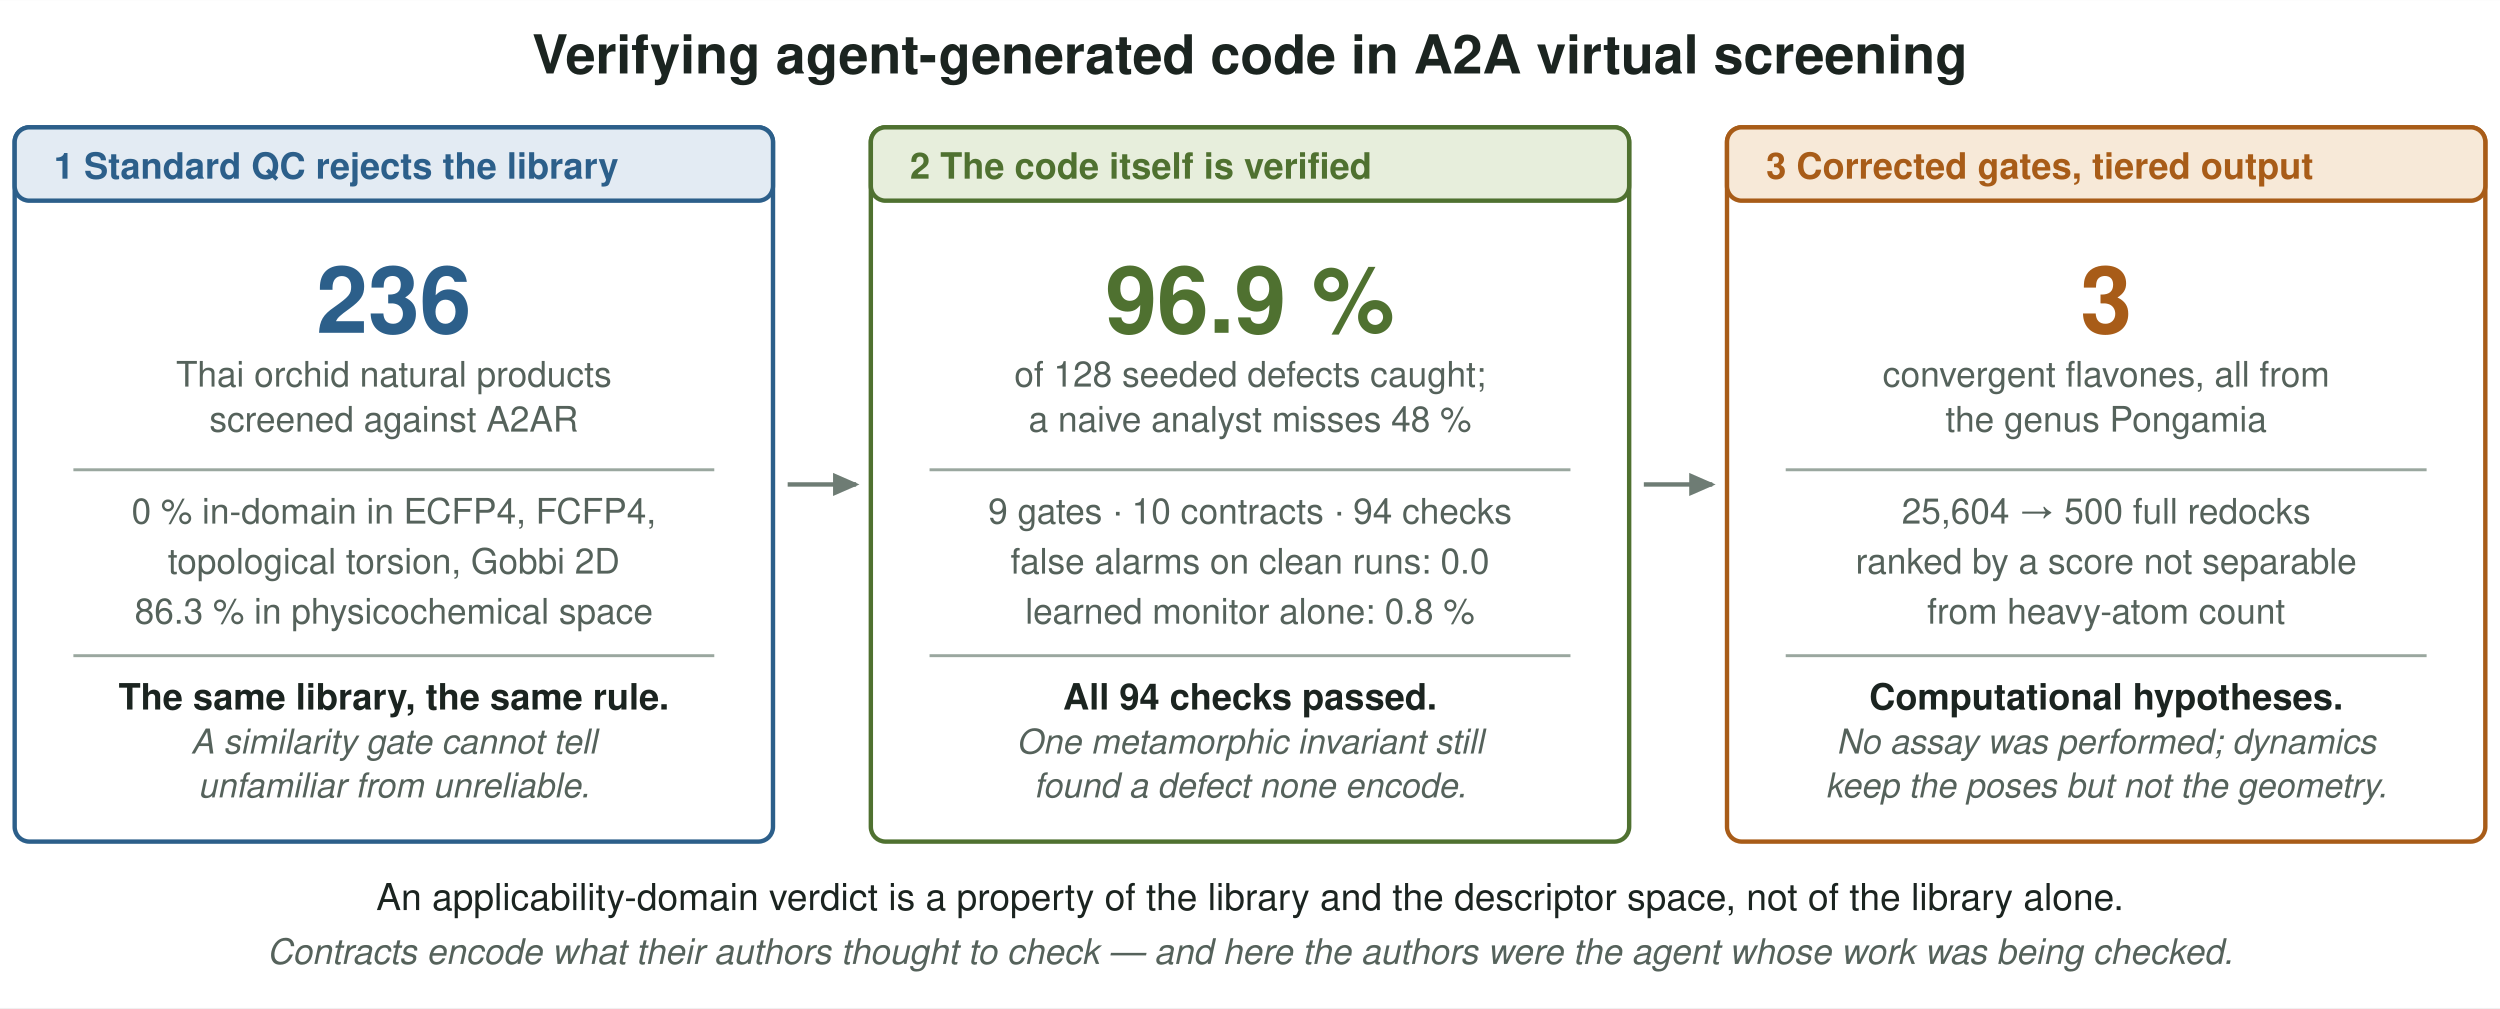
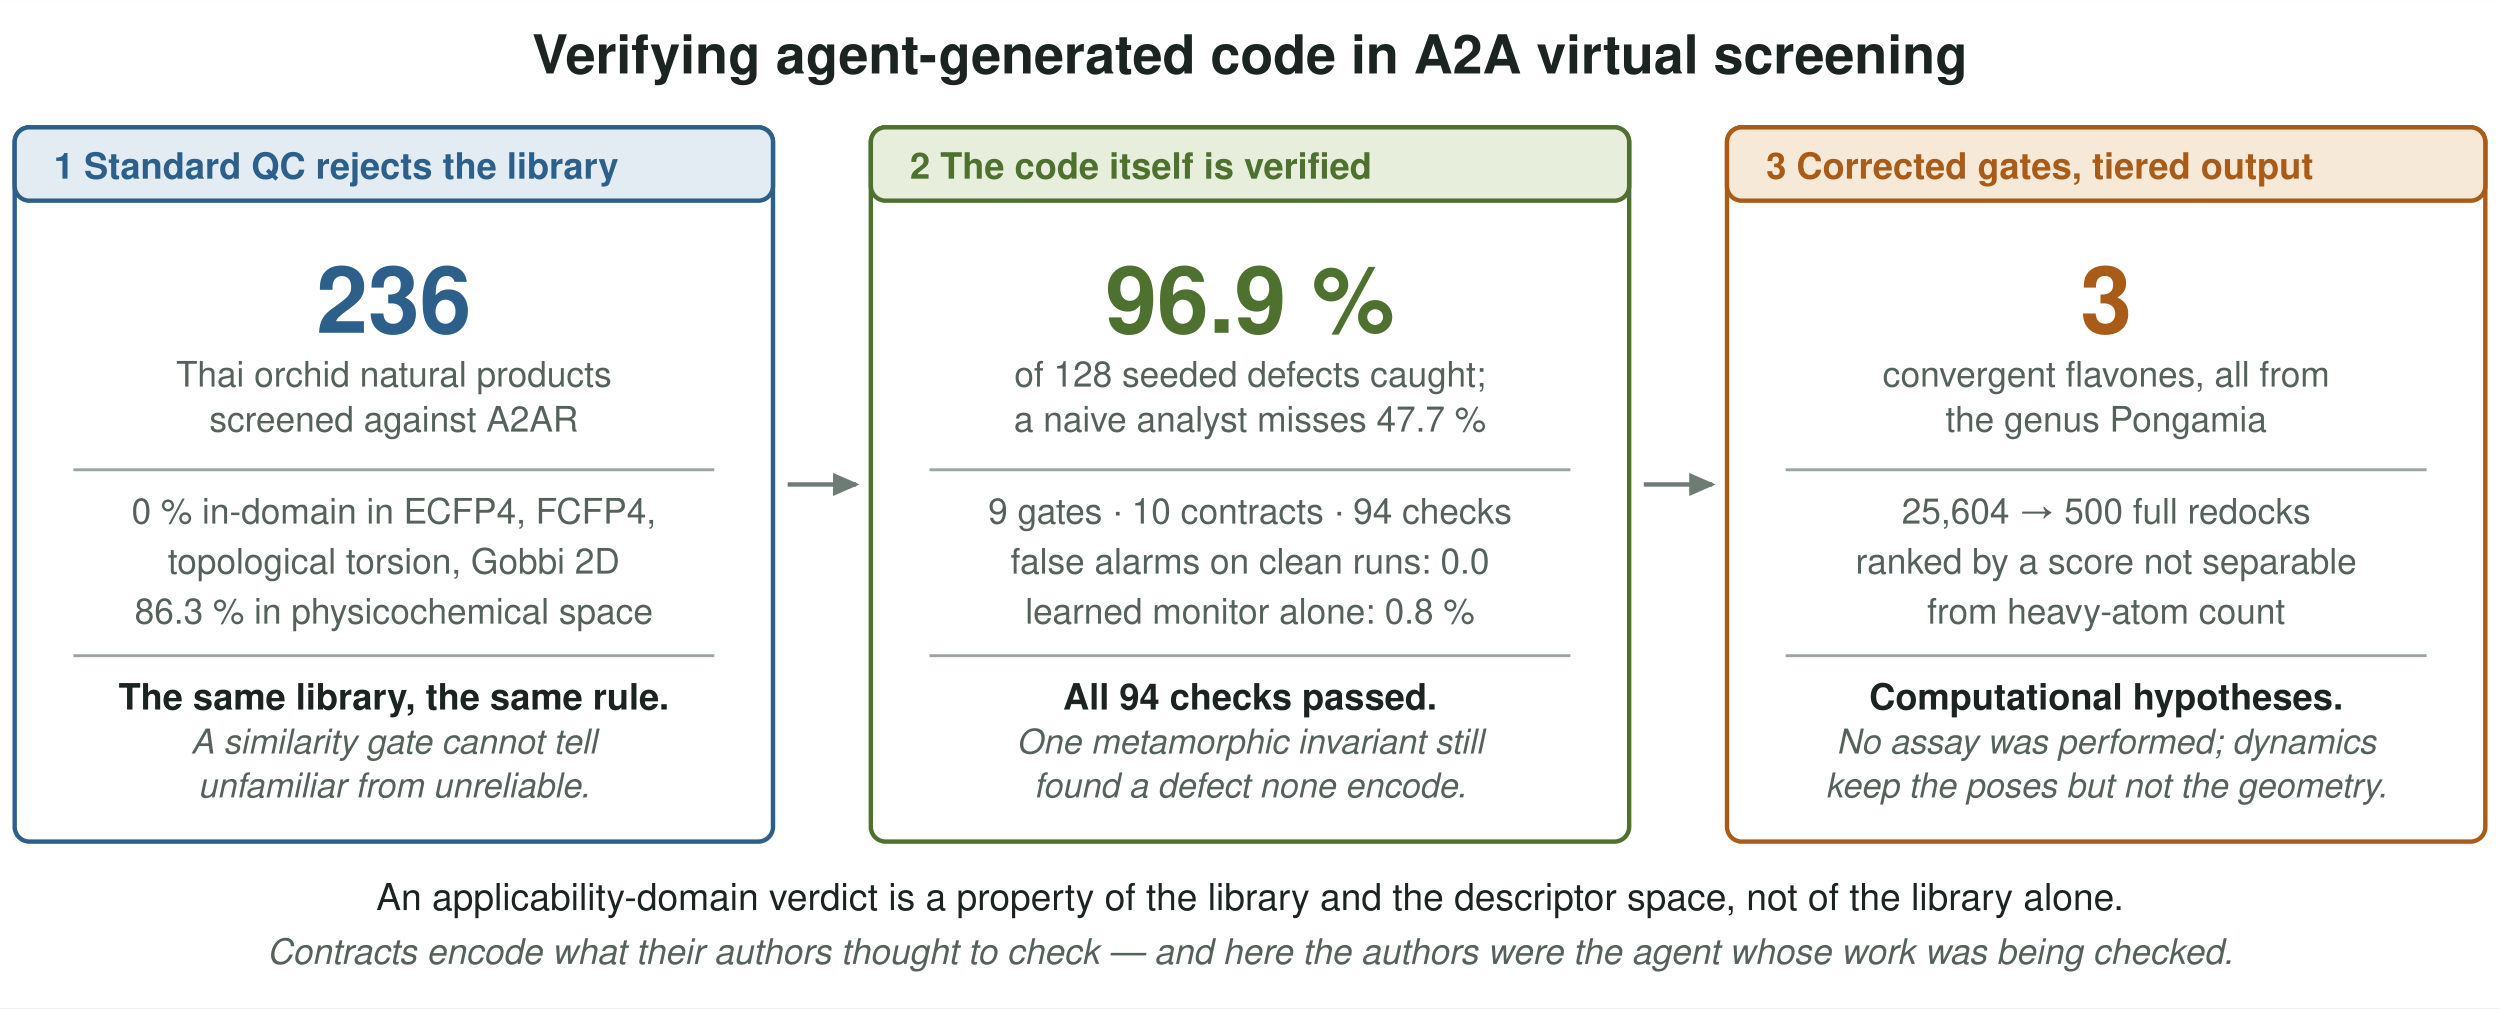
<svg xmlns="http://www.w3.org/2000/svg" viewBox="0 0 511 206" width="180.3mm" height="72.7mm" role="img" font-family="Helvetica, Arial, sans-serif">
  <rect x="0" y="0" width="511" height="206" fill="#FFFFFF" />
  <defs>
    <marker id="a" viewBox="0 0 8 8" refX="7" refY="4" markerWidth="6" markerHeight="6" orient="auto-start-reverse">
      <path d="M0,0.5 L8,4 L0,7.5 z" fill="#6E7C74" />
    </marker>
  </defs>
  <text x="255.5" y="15" font-size="11" fill="#1B2420" font-weight="bold" font-style="normal" text-anchor="middle">Verifying agent-generated code in A2A virtual screening</text>
  <rect x="3" y="26" width="155" height="146" rx="3" fill="#FFFFFF" stroke="#2C5F8A" stroke-width="0.9" />
  <rect x="3" y="26" width="155" height="15" rx="3" fill="#E3EBF3" stroke="#2C5F8A" stroke-width="0.9" />
  <text x="11" y="36.5" font-size="7.4" fill="#2C5F8A" font-weight="bold" font-style="normal" text-anchor="start">1  Standard QC rejects the library</text>
  <text x="80.5" y="68" font-size="19" fill="#2C5F8A" font-weight="bold" font-style="normal" text-anchor="middle">236</text>
  <text x="80.5" y="79" font-size="7.2" fill="#55625B" font-weight="normal" font-style="normal" text-anchor="middle">Thai orchid natural products</text>
  <text x="80.5" y="88.2" font-size="7.2" fill="#55625B" font-weight="normal" font-style="normal" text-anchor="middle">screened against A2AR</text>
  <line x1="15" y1="96" x2="146" y2="96" stroke="#9AA79F" stroke-width="0.6" />
  <text x="80.5" y="107" font-size="7.2" fill="#55625B" font-weight="normal" font-style="normal" text-anchor="middle">0 % in-domain in ECFP4, FCFP4,</text>
  <text x="80.5" y="117.224" font-size="7.2" fill="#55625B" font-weight="normal" font-style="normal" text-anchor="middle">topological torsion, Gobbi 2D</text>
  <text x="80.5" y="127.448" font-size="7.2" fill="#55625B" font-weight="normal" font-style="normal" text-anchor="middle">86.3 % in physicochemical space</text>
  <line x1="15" y1="134" x2="146" y2="134" stroke="#9AA79F" stroke-width="0.6" />
  <text x="80.5" y="145" font-size="7.4" fill="#1B2420" font-weight="bold" font-style="normal" text-anchor="middle">The same library, the same rule.</text>
  <text x="80.5" y="154" font-size="7" fill="#55625B" font-weight="normal" font-style="italic" text-anchor="middle">A similarity gate cannot tell</text>
  <text x="80.5" y="162.96" font-size="7" fill="#55625B" font-weight="normal" font-style="italic" text-anchor="middle">unfamiliar from unreliable.</text>
  <line x1="161" y1="99" x2="175" y2="99" stroke="#6E7C74" stroke-width="0.9" marker-end="url(#a)" />
  <rect x="178" y="26" width="155" height="146" rx="3" fill="#FFFFFF" stroke="#4F7130" stroke-width="0.9" />
  <rect x="178" y="26" width="155" height="15" rx="3" fill="#E7EEDC" stroke="#4F7130" stroke-width="0.9" />
  <text x="186" y="36.5" font-size="7.4" fill="#4F7130" font-weight="bold" font-style="normal" text-anchor="start">2  The code itself is verified</text>
  <text x="255.5" y="68" font-size="19" fill="#4F7130" font-weight="bold" font-style="normal" text-anchor="middle">96.9 %</text>
  <text x="255.5" y="79" font-size="7.2" fill="#55625B" font-weight="normal" font-style="normal" text-anchor="middle">of 128 seeded defects caught;</text>
-   <text x="255.5" y="88.2" font-size="7.2" fill="#55625B" font-weight="normal" font-style="normal" text-anchor="middle">a naive analyst misses 48 %</text>
+   <text x="255.5" y="88.2" font-size="7.2" fill="#55625B" font-weight="normal" font-style="normal" text-anchor="middle">a naive analyst misses 47.7 %</text>
  <line x1="190" y1="96" x2="321" y2="96" stroke="#9AA79F" stroke-width="0.6" />
  <text x="255.5" y="107" font-size="7.2" fill="#55625B" font-weight="normal" font-style="normal" text-anchor="middle">9 gates · 10 contracts · 94 checks</text>
  <text x="255.5" y="117.224" font-size="7.2" fill="#55625B" font-weight="normal" font-style="normal" text-anchor="middle">false alarms on clean runs: 0.0</text>
  <text x="255.5" y="127.448" font-size="7.2" fill="#55625B" font-weight="normal" font-style="normal" text-anchor="middle">learned monitor alone: 0.8 %</text>
  <line x1="190" y1="134" x2="321" y2="134" stroke="#9AA79F" stroke-width="0.6" />
  <text x="255.5" y="145" font-size="7.4" fill="#1B2420" font-weight="bold" font-style="normal" text-anchor="middle">All 94 checks passed.</text>
  <text x="255.5" y="154" font-size="7" fill="#55625B" font-weight="normal" font-style="italic" text-anchor="middle">One metamorphic invariant still</text>
  <text x="255.5" y="162.96" font-size="7" fill="#55625B" font-weight="normal" font-style="italic" text-anchor="middle">found a defect none encode.</text>
  <line x1="336" y1="99" x2="350" y2="99" stroke="#6E7C74" stroke-width="0.9" marker-end="url(#a)" />
  <rect x="353" y="26" width="155" height="146" rx="3" fill="#FFFFFF" stroke="#A85C18" stroke-width="0.9" />
  <rect x="353" y="26" width="155" height="15" rx="3" fill="#F7E9D8" stroke="#A85C18" stroke-width="0.9" />
  <text x="361" y="36.5" font-size="7.4" fill="#A85C18" font-weight="bold" font-style="normal" text-anchor="start">3  Corrected gates, tiered output</text>
  <text x="430.5" y="68" font-size="19" fill="#A85C18" font-weight="bold" font-style="normal" text-anchor="middle">3</text>
  <text x="430.5" y="79" font-size="7.2" fill="#55625B" font-weight="normal" font-style="normal" text-anchor="middle">convergent flavones, all from</text>
  <text x="430.5" y="88.2" font-size="7.2" fill="#55625B" font-weight="normal" font-style="normal" text-anchor="middle">the genus Pongamia</text>
  <line x1="365" y1="96" x2="496" y2="96" stroke="#9AA79F" stroke-width="0.6" />
  <text x="430.5" y="107" font-size="7.2" fill="#55625B" font-weight="normal" font-style="normal" text-anchor="middle">25,604 → 500 full redocks</text>
  <text x="430.5" y="117.224" font-size="7.2" fill="#55625B" font-weight="normal" font-style="normal" text-anchor="middle">ranked by a score not separable</text>
  <text x="430.5" y="127.448" font-size="7.2" fill="#55625B" font-weight="normal" font-style="normal" text-anchor="middle">from heavy-atom count</text>
  <line x1="365" y1="134" x2="496" y2="134" stroke="#9AA79F" stroke-width="0.6" />
  <text x="430.5" y="145" font-size="7.4" fill="#1B2420" font-weight="bold" font-style="normal" text-anchor="middle">Computational hypotheses.</text>
  <text x="430.5" y="154" font-size="7" fill="#55625B" font-weight="normal" font-style="italic" text-anchor="middle">No assay was performed; dynamics</text>
  <text x="430.5" y="162.96" font-size="7" fill="#55625B" font-weight="normal" font-style="italic" text-anchor="middle">keep the poses but not the geometry.</text>
  <text x="255.5" y="186" font-size="7.6" fill="#1B2420" font-weight="normal" font-style="normal" text-anchor="middle">An applicability-domain verdict is a property of the library and the descriptor space, not of the library alone.</text>
  <text x="255.5" y="197" font-size="7.2" fill="#55625B" font-weight="normal" font-style="italic" text-anchor="middle">Contracts encode what their authors thought to check — and here the authors were the agent whose work was being checked.</text>
</svg>
